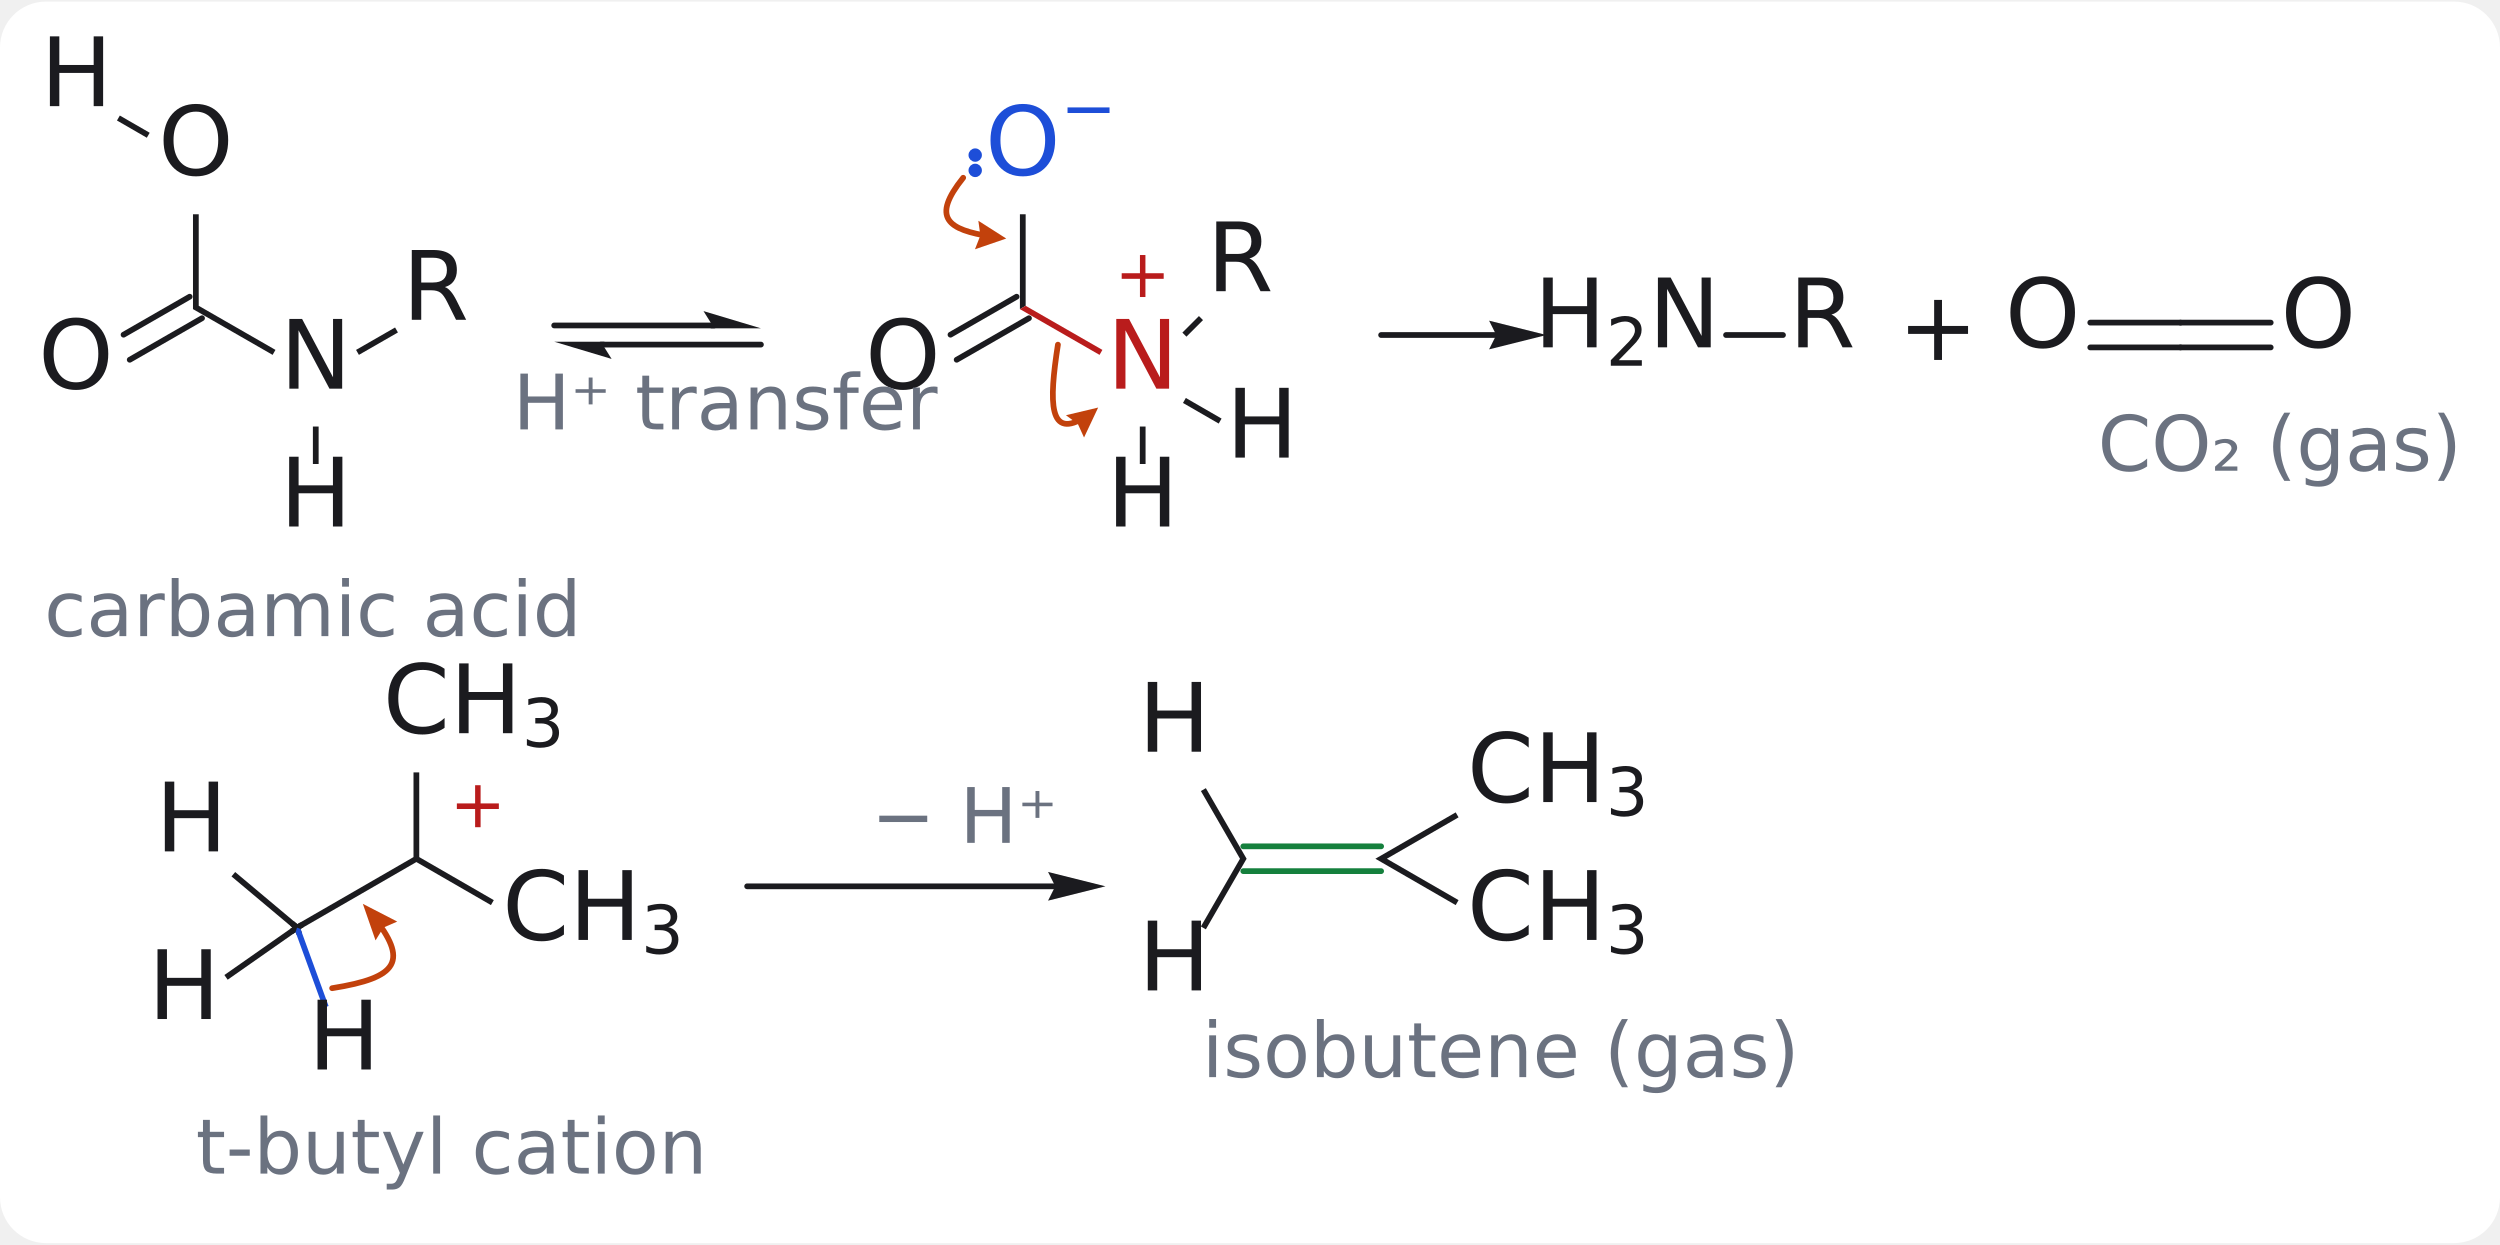
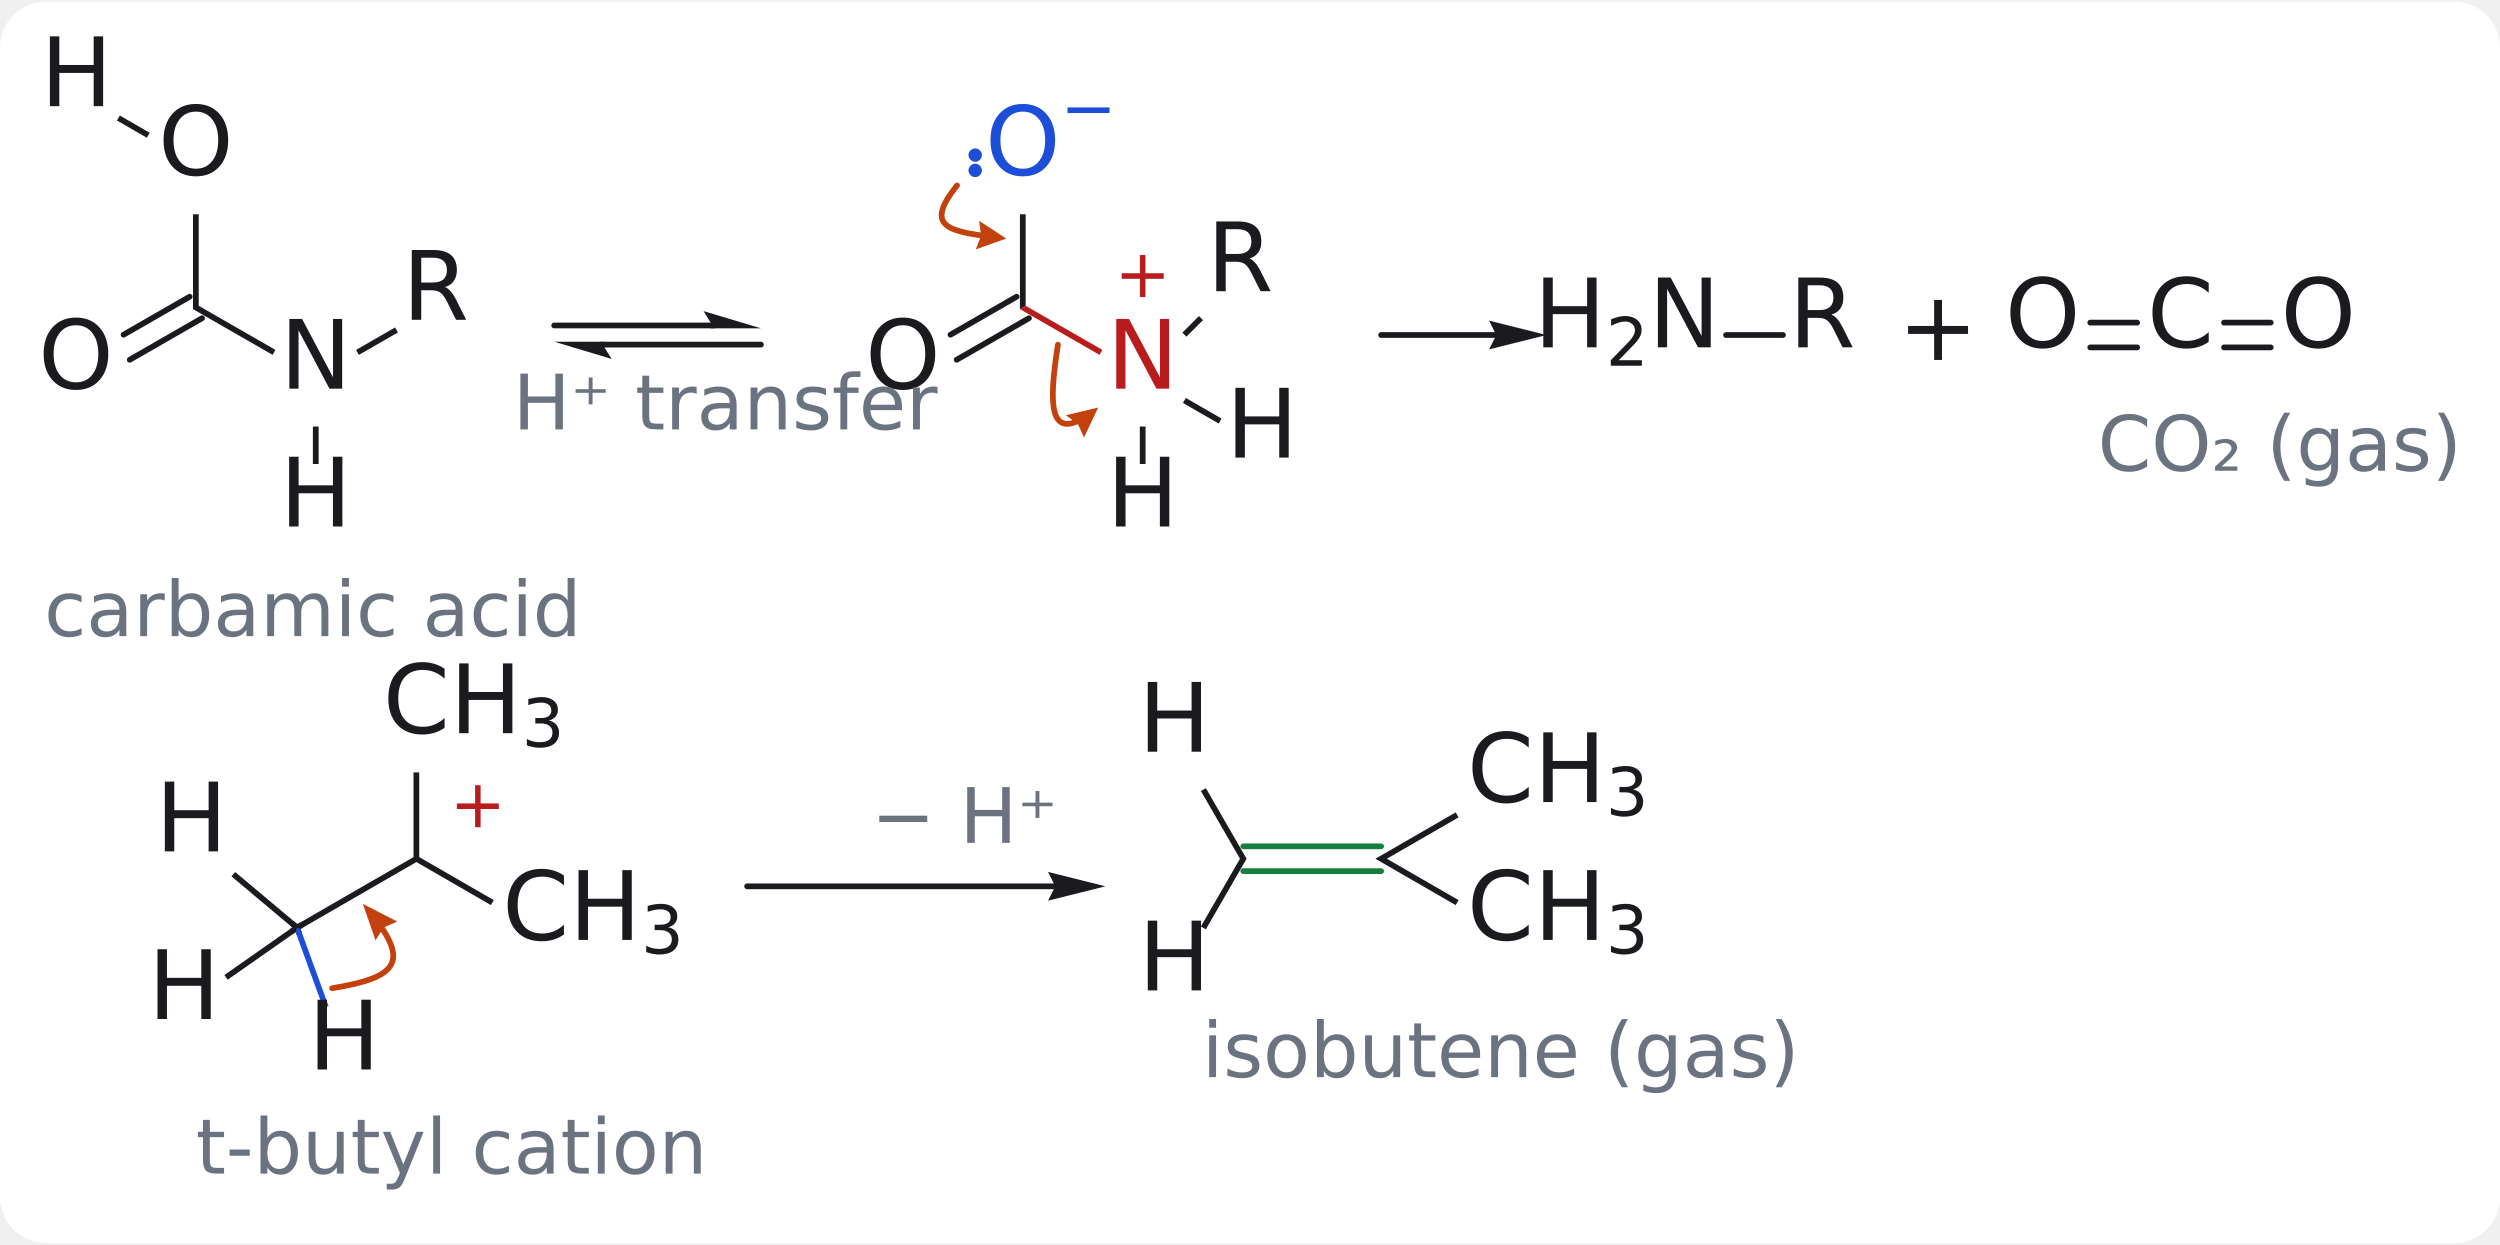
<svg xmlns="http://www.w3.org/2000/svg" viewBox="-59.685 -93.209 761.854 378.342" width="472" height="235">
  <style>.c-ink.fill{fill:#1b1b1f}.c-ink.stroke{stroke:#1b1b1f}.c-arrow.fill{fill:#c2410c}.c-arrow.stroke{stroke:#c2410c}.c-nu.fill{fill:#1d4ed8}.c-nu.stroke{stroke:#1d4ed8}.c-el.fill{fill:#b91c1c}.c-el.stroke{stroke:#b91c1c}.c-good.fill{fill:#15803d}.c-good.stroke{stroke:#15803d}.c-muted.fill{fill:#6b7280}.c-muted.stroke{stroke:#6b7280}.card{fill:#ffffff}@media (prefers-color-scheme: dark){.c-ink.fill{fill:#e6e6ea}.c-ink.stroke{stroke:#e6e6ea}.c-arrow.fill{fill:#ff9f5a}.c-arrow.stroke{stroke:#ff9f5a}.c-nu.fill{fill:#8ab4ff}.c-nu.stroke{stroke:#8ab4ff}.c-el.fill{fill:#ff8a8a}.c-el.stroke{stroke:#ff8a8a}.c-good.fill{fill:#6ee7a0}.c-good.stroke{stroke:#6ee7a0}.c-muted.fill{fill:#9ca3af}.c-muted.stroke{stroke:#9ca3af}.card{fill:#1e1e1e}}</style>
  <rect class="card" x="-59.685" y="-93.209" width="761.854" height="378.342" rx="14" />
  <line class="c-ink stroke" x1="1.884" y1="3.277" x2="-20.149" y2="15.94" stroke-width="1.75" stroke-linecap="round" />
  <line class="c-ink stroke" x1="-1.884" y1="-3.277" x2="-22.032" y2="8.303" stroke-width="1.75" stroke-linecap="round" />
  <line class="c-ink stroke" x1="253.884" y1="3.277" x2="231.851" y2="15.94" stroke-width="1.75" stroke-linecap="round" />
  <line class="c-ink stroke" x1="250.116" y1="-3.277" x2="229.968" y2="8.303" stroke-width="1.75" stroke-linecap="round" />
  <line class="c-ink stroke" x1="466.313" y1="8.4" x2="483.663" y2="8.4" stroke-width="1.75" stroke-linecap="round" />
-   <line class="c-ink stroke" x1="577.308" y1="4.62" x2="604.8" y2="4.62" stroke-width="1.75" stroke-linecap="round" />
-   <line class="c-ink stroke" x1="577.308" y1="12.18" x2="604.8" y2="12.18" stroke-width="1.75" stroke-linecap="round" />
-   <line class="c-ink stroke" x1="604.8" y1="4.62" x2="632.292" y2="4.62" stroke-width="1.75" stroke-linecap="round" />
-   <line class="c-ink stroke" x1="604.8" y1="12.18" x2="632.292" y2="12.18" stroke-width="1.75" stroke-linecap="round" />
+   <line class="c-ink stroke" x1="577.308" y1="4.62" x2="591.588" y2="4.62" stroke-width="1.75" stroke-linecap="round" />
+   <line class="c-ink stroke" x1="577.308" y1="12.18" x2="591.588" y2="12.18" stroke-width="1.75" stroke-linecap="round" />
+   <line class="c-ink stroke" x1="618.069" y1="4.62" x2="632.292" y2="4.62" stroke-width="1.75" stroke-linecap="round" />
+   <line class="c-ink stroke" x1="618.069" y1="12.18" x2="632.292" y2="12.18" stroke-width="1.75" stroke-linecap="round" />
  <path class="c-good stroke" d="M319.2 164.22 L361.2 164.22 " fill="none" stroke-width="1.75" stroke-linecap="round" stroke-linejoin="round" />
  <path class="c-good stroke" d="M319.2 171.78 L361.2 171.78 " fill="none" stroke-width="1.75" stroke-linecap="round" stroke-linejoin="round" />
  <path class="c-ink fill stroke" d="M31.901 189.391 L32.781 188.883 L31.906 187.367 L30.921 187.936 L30.828 189 Z M30.921 187.936 L29.847 187.034 L28.722 188.375 L29.392 188.937 L30.828 189 Z M29.392 188.937 L28.675 189.439 L29.679 190.873 L30.396 190.371 L30.828 189 Z M30.396 190.371 L30.695 191.193 L32.339 190.595 L31.901 189.391 L30.828 189 Z " stroke-width="0" stroke-linecap="round" stroke-linejoin="round" />
  <path class="c-ink fill stroke" d="M-14.07 -53.234 L-23.164 -58.485 L-24.039 -56.969 L-14.945 -51.718 Z M0.875 -0.506 L0.875 -28.403 L-0.875 -28.403 L-0.875 0.506 Z M-0.875 0.506 L23.391 14.452 L24.263 12.935 L0.875 -0.506 Z M35.665 36.298 L35.665 47.702 L37.415 47.702 L37.415 36.298 Z M49.689 14.452 L61.579 7.619 L60.707 6.102 L48.817 12.935 Z M252.875 -0.506 L252.875 -28.403 L251.125 -28.403 L251.125 0.506 Z M287.665 36.298 L287.665 47.702 L289.415 47.702 L289.415 36.298 Z M300.816 29.098 L311.704 35.385 L312.579 33.869 L301.691 27.582 Z M301.872 8.906 L306.92 3.857 L305.683 2.62 L300.634 7.668 Z M68.075 167.495 L68.075 141.697 L66.325 141.697 L66.325 167.495 L67.2 168 Z M67.2 169.01 L89.923 182.13 L90.798 180.614 L68.075 167.495 L67.2 168 Z M31.901 189.391 L67.2 169.01 L67.2 168 L66.325 167.495 L30.921 187.936 L30.828 189 Z M30.921 187.936 L11.984 172.047 L10.859 173.388 L29.392 188.937 L30.828 189 Z M29.392 188.937 L8.69 203.433 L9.694 204.866 L30.396 190.371 L30.828 189 Z M362.95 168 L384.798 155.386 L383.923 153.87 L359.45 168 Z M359.45 168 L383.923 182.13 L384.798 180.614 L362.95 168 Z M320.21 168 L307.79 146.488 L306.275 147.363 L318.19 168 Z M318.19 168 L306.275 188.637 L307.79 189.512 L320.21 168 Z " stroke-width="0" stroke-linecap="round" stroke-linejoin="round" />
  <path class="c-nu fill stroke" d="M30.396 190.371 L38.802 213.469 L40.447 212.87 L31.901 189.391 L30.828 189 Z " stroke-width="0" stroke-linecap="round" stroke-linejoin="round" />
  <path class="c-el fill stroke" d="M251.125 0.506 L275.391 14.452 L276.263 12.935 L252.875 -0.506 Z " stroke-width="0" stroke-linecap="round" stroke-linejoin="round" />
  <text class="c-ink fill" xml:space="preserve" x="-11.479" y="-60.556" font-family="DejaVu Sans, Noto Sans CJK KR, Noto Sans CJK JP, sans-serif" font-size="29.167" font-weight="normal" font-style="normal" text-decoration="none" dominant-baseline="text-before-edge">O</text>
  <text class="c-ink fill" xml:space="preserve" x="-47.338" y="-81.542" font-family="DejaVu Sans, Noto Sans CJK KR, Noto Sans CJK JP, sans-serif" font-size="29.167" font-weight="normal" font-style="normal" text-decoration="none" dominant-baseline="text-before-edge">H</text>
  <text class="c-ink fill" xml:space="preserve" x="-48.019" y="4.544" font-family="DejaVu Sans, Noto Sans CJK KR, Noto Sans CJK JP, sans-serif" font-size="29.167" font-weight="normal" font-style="normal" text-decoration="none" dominant-baseline="text-before-edge">O</text>
  <text class="c-ink fill" xml:space="preserve" x="25.631" y="4.558" font-family="DejaVu Sans, Noto Sans CJK KR, Noto Sans CJK JP, sans-serif" font-size="29.167" font-weight="normal" font-style="normal" text-decoration="none" dominant-baseline="text-before-edge">N</text>
  <text class="c-ink fill" xml:space="preserve" x="25.574" y="46.558" font-family="DejaVu Sans, Noto Sans CJK KR, Noto Sans CJK JP, sans-serif" font-size="29.167" font-weight="normal" font-style="normal" text-decoration="none" dominant-baseline="text-before-edge">H</text>
  <text class="c-ink fill" xml:space="preserve" x="62.947" y="-16.442" font-family="DejaVu Sans, Noto Sans CJK KR, Noto Sans CJK JP, sans-serif" font-size="29.167" font-weight="normal" font-style="normal" text-decoration="none" dominant-baseline="text-before-edge">R</text>
  <text class="c-nu fill" xml:space="preserve" x="240.521" y="-60.556" font-family="DejaVu Sans, Noto Sans CJK KR, Noto Sans CJK JP, sans-serif" font-size="29.167" font-weight="normal" font-style="normal" text-decoration="none" dominant-baseline="text-before-edge">O</text>
  <text class="c-nu fill" xml:space="preserve" x="263.479" y="-67.848" font-family="DejaVu Sans, Noto Sans CJK KR, Noto Sans CJK JP, sans-serif" font-size="20.417" font-weight="normal" font-style="normal" text-decoration="none" dominant-baseline="text-before-edge">−</text>
  <path class="c-nu fill stroke" d="M237.5 -45.267 C236.856 -45.267 236.333 -45.789 236.333 -46.433 C236.333 -47.078 236.856 -47.6 237.5 -47.6 C238.144 -47.6 238.667 -47.078 238.667 -46.433 C238.667 -45.789 238.144 -45.267 237.5 -45.267 Z " stroke-width="1.75" stroke-linecap="round" stroke-linejoin="round" />
  <path class="c-nu fill stroke" d="M237.5 -40.6 C236.856 -40.6 236.333 -41.122 236.333 -41.767 C236.333 -42.411 236.856 -42.933 237.5 -42.933 C238.144 -42.933 238.667 -42.411 238.667 -41.767 C238.667 -41.122 238.144 -40.6 237.5 -40.6 Z " stroke-width="1.75" stroke-linecap="round" stroke-linejoin="round" />
  <text class="c-ink fill" xml:space="preserve" x="203.981" y="4.544" font-family="DejaVu Sans, Noto Sans CJK KR, Noto Sans CJK JP, sans-serif" font-size="29.167" font-weight="normal" font-style="normal" text-decoration="none" dominant-baseline="text-before-edge">O</text>
  <text class="c-el fill" xml:space="preserve" x="277.631" y="4.558" font-family="DejaVu Sans, Noto Sans CJK KR, Noto Sans CJK JP, sans-serif" font-size="29.167" font-weight="normal" font-style="normal" text-decoration="none" dominant-baseline="text-before-edge">N</text>
  <text class="c-el fill" xml:space="preserve" x="279.986" y="-17.317" font-family="DejaVu Sans, Noto Sans CJK KR, Noto Sans CJK JP, sans-serif" font-size="20.417" font-weight="normal" font-style="normal" text-decoration="none" dominant-baseline="text-before-edge">+</text>
  <text class="c-ink fill" xml:space="preserve" x="277.574" y="46.558" font-family="DejaVu Sans, Noto Sans CJK KR, Noto Sans CJK JP, sans-serif" font-size="29.167" font-weight="normal" font-style="normal" text-decoration="none" dominant-baseline="text-before-edge">H</text>
  <text class="c-ink fill" xml:space="preserve" x="313.946" y="25.558" font-family="DejaVu Sans, Noto Sans CJK KR, Noto Sans CJK JP, sans-serif" font-size="29.167" font-weight="normal" font-style="normal" text-decoration="none" dominant-baseline="text-before-edge">H</text>
  <text class="c-ink fill" xml:space="preserve" x="308.105" y="-25.14" font-family="DejaVu Sans, Noto Sans CJK KR, Noto Sans CJK JP, sans-serif" font-size="29.167" font-weight="normal" font-style="normal" text-decoration="none" dominant-baseline="text-before-edge">R</text>
  <text class="c-ink fill" xml:space="preserve" x="442.691" y="-8.042" font-family="DejaVu Sans, Noto Sans CJK KR, Noto Sans CJK JP, sans-serif" font-size="29.167" font-weight="normal" font-style="normal" text-decoration="none" dominant-baseline="text-before-edge">N</text>
  <text class="c-ink fill" xml:space="preserve" x="407.769" y="-8.042" font-family="DejaVu Sans, Noto Sans CJK KR, Noto Sans CJK JP, sans-serif" font-size="29.167" font-weight="normal" font-style="normal" text-decoration="none" dominant-baseline="text-before-edge">H</text>
  <text class="c-ink fill" xml:space="preserve" x="429.701" y="3.625" font-family="DejaVu Sans, Noto Sans CJK KR, Noto Sans CJK JP, sans-serif" font-size="20.417" font-weight="normal" font-style="normal" text-decoration="none" dominant-baseline="text-before-edge">2</text>
  <text class="c-ink fill" xml:space="preserve" x="485.467" y="-8.042" font-family="DejaVu Sans, Noto Sans CJK KR, Noto Sans CJK JP, sans-serif" font-size="29.167" font-weight="normal" font-style="normal" text-decoration="none" dominant-baseline="text-before-edge">R</text>
  <text class="c-ink fill" xml:space="preserve" x="551.321" y="-8.056" font-family="DejaVu Sans, Noto Sans CJK KR, Noto Sans CJK JP, sans-serif" font-size="29.167" font-weight="normal" font-style="normal" text-decoration="none" dominant-baseline="text-before-edge">O</text>
+   <text class="c-ink fill" xml:space="preserve" x="594.617" y="-8.056" font-family="DejaVu Sans, Noto Sans CJK KR, Noto Sans CJK JP, sans-serif" font-size="29.167" font-weight="normal" font-style="normal" text-decoration="none" dominant-baseline="text-before-edge">C</text>
  <text class="c-ink fill" xml:space="preserve" x="635.321" y="-8.056" font-family="DejaVu Sans, Noto Sans CJK KR, Noto Sans CJK JP, sans-serif" font-size="29.167" font-weight="normal" font-style="normal" text-decoration="none" dominant-baseline="text-before-edge">O</text>
  <text class="c-el fill" xml:space="preserve" x="77.383" y="144.252" font-family="DejaVu Sans, Noto Sans CJK KR, Noto Sans CJK JP, sans-serif" font-size="20.417" font-weight="normal" font-style="normal" text-decoration="none" dominant-baseline="text-before-edge">+</text>
  <text class="c-ink fill" xml:space="preserve" x="57.017" y="109.544" font-family="DejaVu Sans, Noto Sans CJK KR, Noto Sans CJK JP, sans-serif" font-size="29.167" font-weight="normal" font-style="normal" text-decoration="none" dominant-baseline="text-before-edge">CH</text>
  <text class="c-ink fill" xml:space="preserve" x="99.315" y="119.752" font-family="DejaVu Sans, Noto Sans CJK KR, Noto Sans CJK JP, sans-serif" font-size="20.417" font-weight="normal" font-style="normal" text-decoration="none" dominant-baseline="text-before-edge">3</text>
  <text class="c-ink fill" xml:space="preserve" x="93.389" y="172.544" font-family="DejaVu Sans, Noto Sans CJK KR, Noto Sans CJK JP, sans-serif" font-size="29.167" font-weight="normal" font-style="normal" text-decoration="none" dominant-baseline="text-before-edge">CH</text>
  <text class="c-ink fill" xml:space="preserve" x="135.687" y="182.752" font-family="DejaVu Sans, Noto Sans CJK KR, Noto Sans CJK JP, sans-serif" font-size="20.417" font-weight="normal" font-style="normal" text-decoration="none" dominant-baseline="text-before-edge">3</text>
  <text class="c-ink fill" xml:space="preserve" x="-12.314" y="145.561" font-family="DejaVu Sans, Noto Sans CJK KR, Noto Sans CJK JP, sans-serif" font-size="29.167" font-weight="normal" font-style="normal" text-decoration="none" dominant-baseline="text-before-edge">H</text>
  <text class="c-ink fill" xml:space="preserve" x="-14.544" y="196.649" font-family="DejaVu Sans, Noto Sans CJK KR, Noto Sans CJK JP, sans-serif" font-size="29.167" font-weight="normal" font-style="normal" text-decoration="none" dominant-baseline="text-before-edge">H</text>
  <text class="c-ink fill" xml:space="preserve" x="34.226" y="212.026" font-family="DejaVu Sans, Noto Sans CJK KR, Noto Sans CJK JP, sans-serif" font-size="29.167" font-weight="normal" font-style="normal" text-decoration="none" dominant-baseline="text-before-edge">H</text>
  <text class="c-ink fill" xml:space="preserve" x="387.389" y="130.544" font-family="DejaVu Sans, Noto Sans CJK KR, Noto Sans CJK JP, sans-serif" font-size="29.167" font-weight="normal" font-style="normal" text-decoration="none" dominant-baseline="text-before-edge">CH</text>
  <text class="c-ink fill" xml:space="preserve" x="429.687" y="140.752" font-family="DejaVu Sans, Noto Sans CJK KR, Noto Sans CJK JP, sans-serif" font-size="20.417" font-weight="normal" font-style="normal" text-decoration="none" dominant-baseline="text-before-edge">3</text>
  <text class="c-ink fill" xml:space="preserve" x="387.389" y="172.544" font-family="DejaVu Sans, Noto Sans CJK KR, Noto Sans CJK JP, sans-serif" font-size="29.167" font-weight="normal" font-style="normal" text-decoration="none" dominant-baseline="text-before-edge">CH</text>
  <text class="c-ink fill" xml:space="preserve" x="429.687" y="182.752" font-family="DejaVu Sans, Noto Sans CJK KR, Noto Sans CJK JP, sans-serif" font-size="20.417" font-weight="normal" font-style="normal" text-decoration="none" dominant-baseline="text-before-edge">3</text>
  <text class="c-ink fill" xml:space="preserve" x="287.234" y="115.186" font-family="DejaVu Sans, Noto Sans CJK KR, Noto Sans CJK JP, sans-serif" font-size="29.167" font-weight="normal" font-style="normal" text-decoration="none" dominant-baseline="text-before-edge">H</text>
  <text class="c-ink fill" xml:space="preserve" x="287.234" y="187.93" font-family="DejaVu Sans, Noto Sans CJK KR, Noto Sans CJK JP, sans-serif" font-size="29.167" font-weight="normal" font-style="normal" text-decoration="none" dominant-baseline="text-before-edge">H</text>
  <path class="c-ink stroke" d="M109.2 5.483 L157.981 5.483 " fill="none" stroke-width="1.75" stroke-linecap="round" stroke-linejoin="round" />
  <path class="c-ink fill stroke" d="M172.2 6.358 L154.7 1.108 L156.887 4.608 L156.887 6.358 L172.2 6.358 Z " stroke-width="0" stroke-linecap="round" stroke-linejoin="round" />
  <path class="c-ink stroke" d="M172.2 11.317 L123.419 11.317 " fill="none" stroke-width="1.75" stroke-linecap="round" stroke-linejoin="round" />
  <path class="c-ink fill stroke" d="M109.2 10.442 L126.7 15.692 L124.513 12.192 L124.513 10.442 L109.2 10.442 Z " stroke-width="0" stroke-linecap="round" stroke-linejoin="round" />
  <path class="c-ink stroke" d="M361.2 8.4 L407.225 8.4 " fill="none" stroke-width="1.75" stroke-linecap="round" stroke-linejoin="round" />
  <path class="c-ink fill stroke" d="M411.6 8.4 L394.1 4.025 L396.288 8.4 L394.1 12.775 Z " stroke-width="0" stroke-linecap="round" stroke-linejoin="round" />
  <path class="c-ink stroke" d="M168 176.4 L272.825 176.4 " fill="none" stroke-width="1.75" stroke-linecap="round" stroke-linejoin="round" />
  <path class="c-ink fill stroke" d="M277.2 176.4 L259.7 172.025 L261.887 176.4 L259.7 180.775 Z " stroke-width="0" stroke-linecap="round" stroke-linejoin="round" />
-   <path class="c-arrow stroke" d="M233.836 -39.522 C224.092 -27.349 228.862 -23.668 242.623 -21.579 " fill="none" stroke-width="1.75" stroke-linecap="round" stroke-linejoin="round" />
-   <path class="c-arrow fill stroke" d="M246.96 -21 L238.46 -26.417 L239.07 -21.939 L237.426 -17.728 Z " stroke-width="0" stroke-linecap="round" stroke-linejoin="round" />
+   <path class="c-arrow stroke" d="M231.961 -37.18 C222.209 -24.997 228.551 -23.263 242.616 -21.522 " fill="none" stroke-width="1.75" stroke-linecap="round" stroke-linejoin="round" />
+   <path class="c-arrow fill stroke" d="M246.96 -21 L238.714 -26.387 L239.292 -21.912 L237.68 -17.698 Z " stroke-width="0" stroke-linecap="round" stroke-linejoin="round" />
  <path class="c-arrow stroke" d="M262.71 11.34 C259.953 29.049 259.79 40.74 271.454 33.102 " fill="none" stroke-width="1.75" stroke-linecap="round" stroke-linejoin="round" />
  <path class="c-arrow fill stroke" d="M274.971 30.501 L265.15 32.84 L268.791 35.52 L270.665 39.633 Z " stroke-width="0" stroke-linecap="round" stroke-linejoin="round" />
  <path class="c-arrow stroke" d="M41.534 207.451 C61.808 204.22 64.979 199.198 53.697 185.105 " fill="none" stroke-width="1.75" stroke-linecap="round" stroke-linejoin="round" />
  <path class="c-arrow fill stroke" d="M50.889 181.748 L54.755 192.879 L57.163 188.979 L61.364 187.145 Z " stroke-width="0" stroke-linecap="round" stroke-linejoin="round" />
  <text class="c-muted fill" xml:space="preserve" x="-46.2" y="84" font-family="DejaVu Sans, Noto Sans CJK KR, Noto Sans CJK JP, sans-serif" font-size="23.333" font-weight="normal" font-style="normal" text-decoration="none" dominant-baseline="text-before-edge">carbamic acid</text>
  <text class="c-muted fill" xml:space="preserve" x="96.6" y="21" font-family="DejaVu Sans, Noto Sans CJK KR, Noto Sans CJK JP, sans-serif" font-size="23.333" font-weight="normal" font-style="normal" text-decoration="none" dominant-baseline="text-before-edge">H⁺ transfer</text>
  <text class="c-ink fill" xml:space="preserve" x="518.7" y="-4.2" font-family="DejaVu Sans, Noto Sans CJK KR, Noto Sans CJK JP, sans-serif" font-size="29.167" font-weight="normal" font-style="normal" text-decoration="none" dominant-baseline="text-before-edge">+</text>
  <text class="c-muted fill" xml:space="preserve" x="0" y="247.8" font-family="DejaVu Sans, Noto Sans CJK KR, Noto Sans CJK JP, sans-serif" font-size="23.333" font-weight="normal" font-style="normal" text-decoration="none" dominant-baseline="text-before-edge">t-butyl cation</text>
  <text class="c-muted fill" xml:space="preserve" x="205.8" y="147" font-family="DejaVu Sans, Noto Sans CJK KR, Noto Sans CJK JP, sans-serif" font-size="23.333" font-weight="normal" font-style="normal" text-decoration="none" dominant-baseline="text-before-edge">− H⁺</text>
  <text class="c-muted fill" xml:space="preserve" x="306.6" y="218.4" font-family="DejaVu Sans, Noto Sans CJK KR, Noto Sans CJK JP, sans-serif" font-size="23.333" font-weight="normal" font-style="normal" text-decoration="none" dominant-baseline="text-before-edge">isobutene (gas)</text>
  <text class="c-muted fill" xml:space="preserve" x="579.6" y="33.6" font-family="DejaVu Sans, Noto Sans CJK KR, Noto Sans CJK JP, sans-serif" font-size="23.333" font-weight="normal" font-style="normal" text-decoration="none" dominant-baseline="text-before-edge">CO₂ (gas)</text>
</svg>
